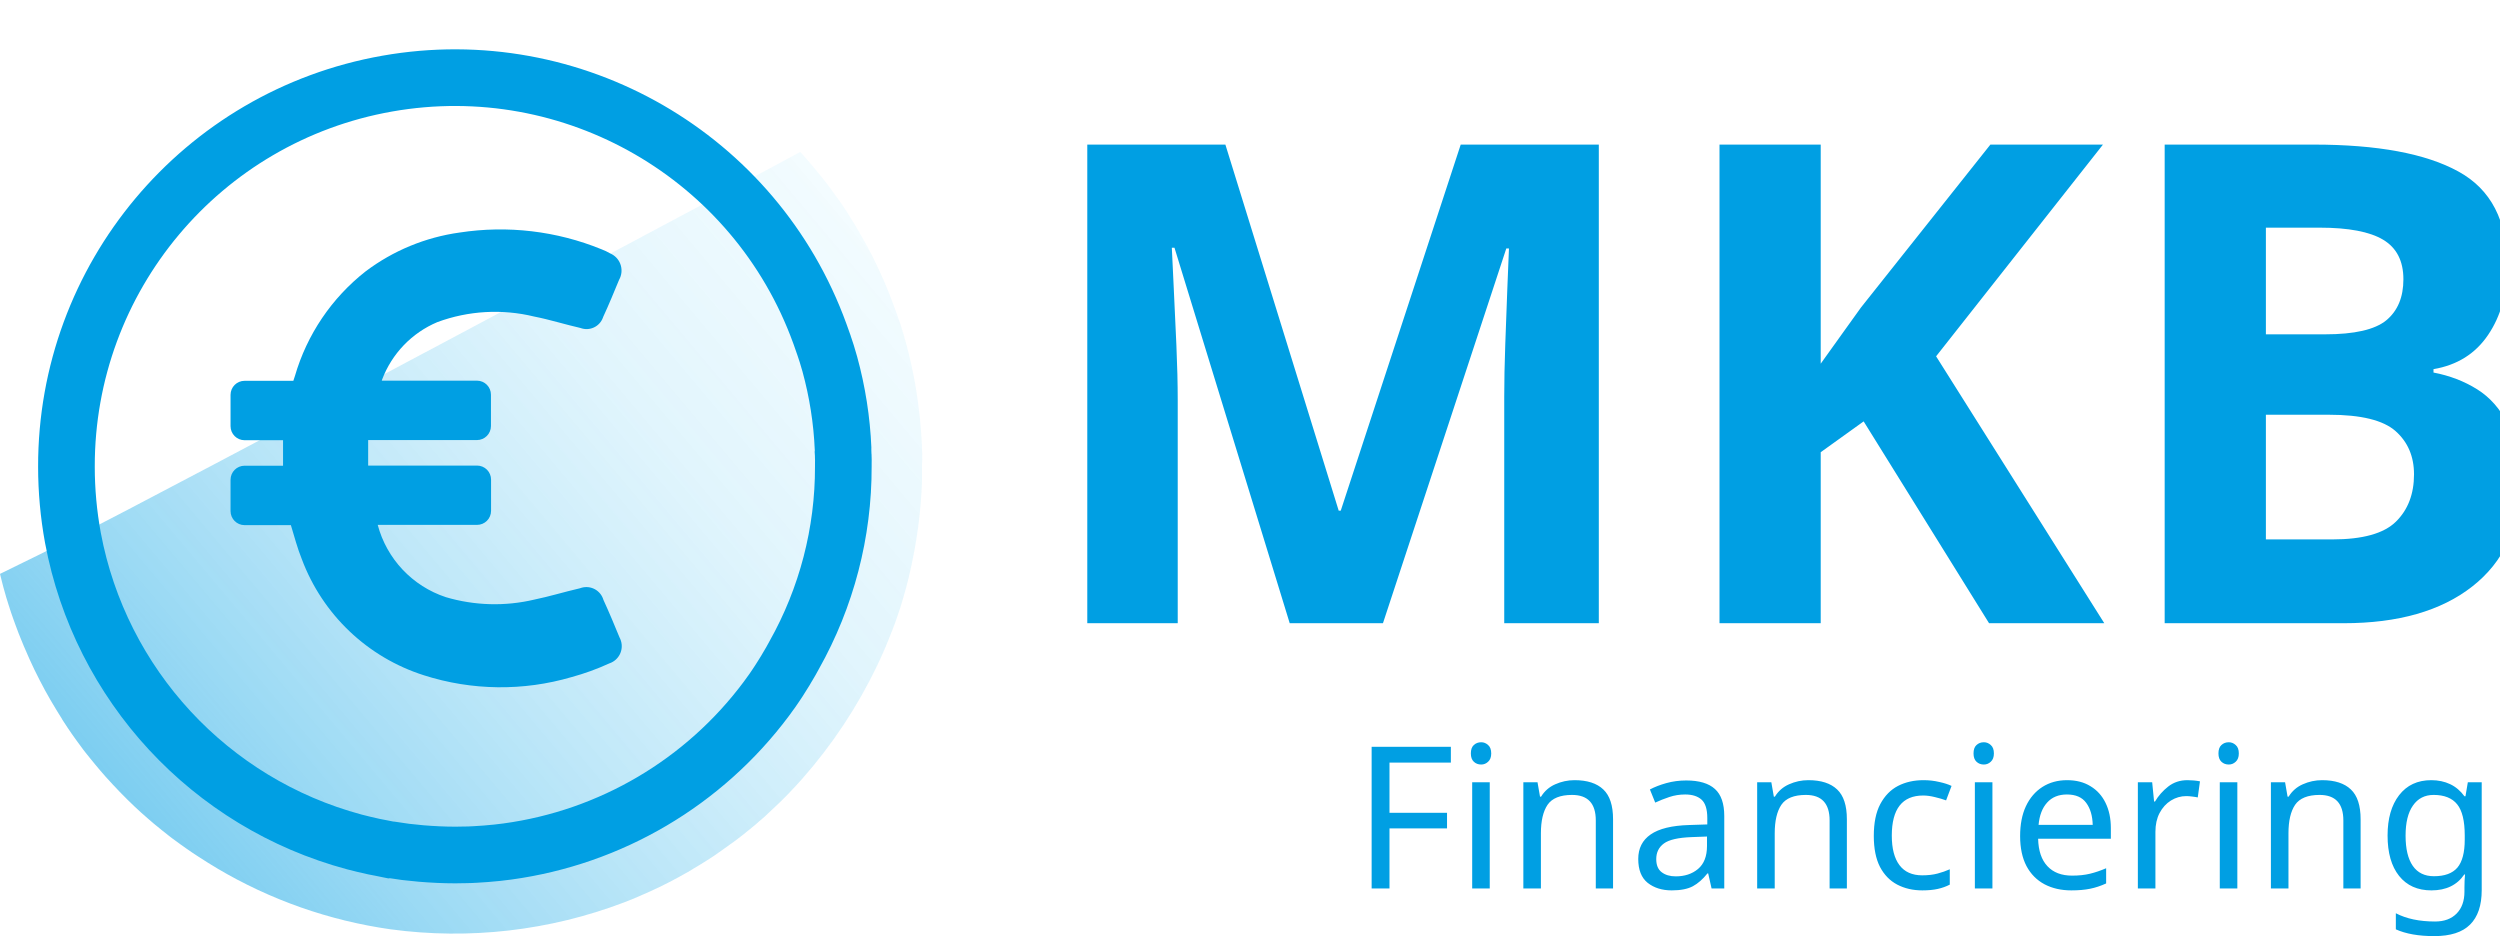
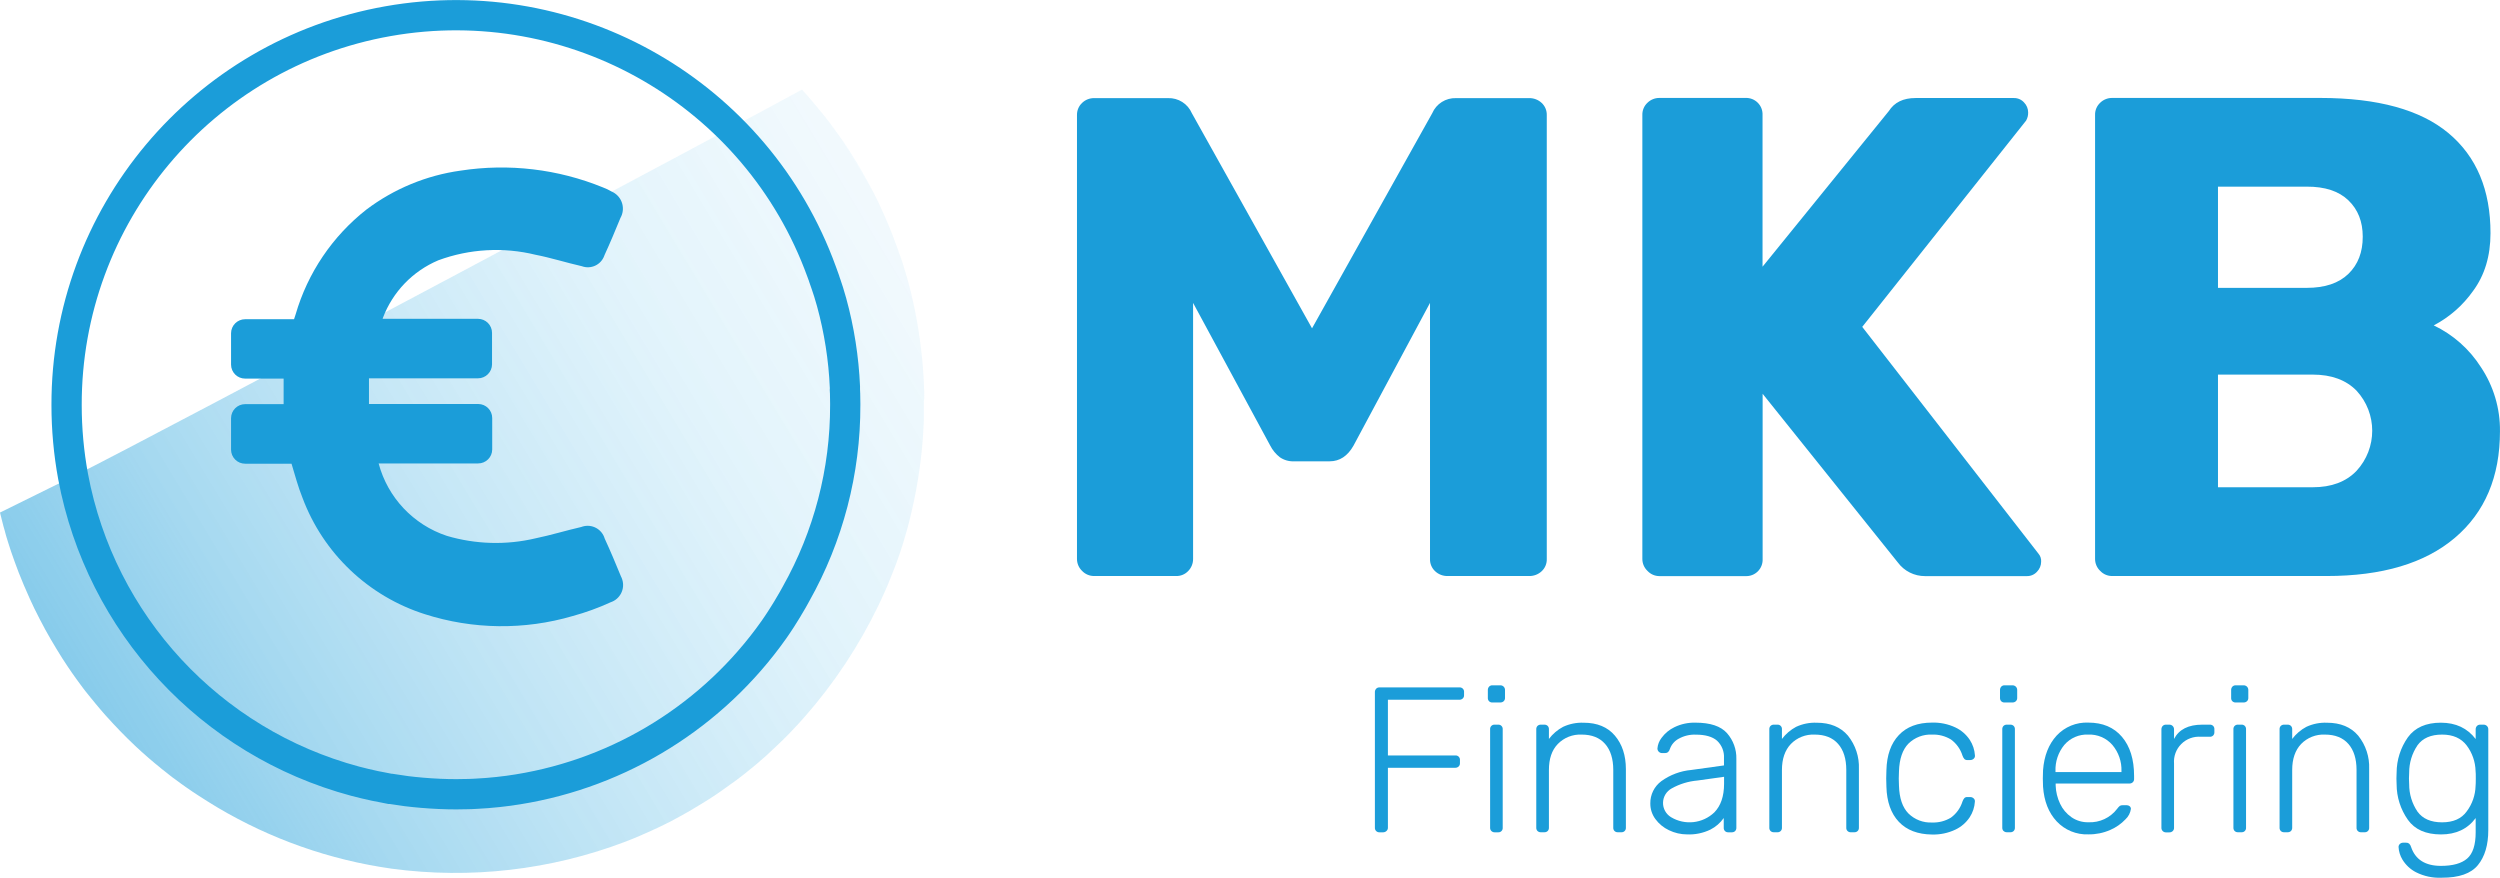
- <svg xmlns="http://www.w3.org/2000/svg" width="264.755" height="99.09" viewBox="0 0 264.755 99.09">
+ <svg xmlns="http://www.w3.org/2000/svg" viewBox="0 0 826.01 290.02">
  <defs>
-     <style>.a,.b,.c,.d{isolation:isolate;}.b,.c,.f{fill:#009fe3;}.b{font-size:71px;font-family:Rubik-Bold, Rubik;font-weight:700;}.c{font-size:21px;font-family:Rubik-Light, Rubik;font-weight:300;}.d{fill:url(#a);}.e{fill:none;stroke:#009fe3;stroke-width:6px;}</style>
-     <linearGradient id="a" x1="0.059" y1="0.954" x2="1.088" y2="0.223" gradientUnits="objectBoundingBox">
-       <stop offset="0" stop-color="#009fe3" stop-opacity="0.6" />
-       <stop offset="0.24" stop-color="#009fe3" stop-opacity="0.4" />
-       <stop offset="0.7" stop-color="#8bd8f6" stop-opacity="0.259" />
-       <stop offset="1" stop-color="#ccf2ff" stop-opacity="0.2" />
+     <style>.cls-1{isolation:isolate;}.cls-2{fill:#1b9dd9;}.cls-3{fill:url(#linear-gradient);}.cls-4{fill:none;stroke:#1b9dd9;stroke-width:10px;}</style>
+     <linearGradient id="linear-gradient" x1="17.98" y1="-1733.86" x2="332.19" y2="-1544.54" gradientTransform="matrix(1, 0, 0, -1, 0, -1457.37)" gradientUnits="userSpaceOnUse">
+       <stop offset="0" stop-color="#1b9dd9" stop-opacity="0.6" />
+       <stop offset="0.24" stop-color="#1b9dd9" stop-opacity="0.4" />
+       <stop offset="0.7" stop-color="#8fd3f1" stop-opacity="0.26" />
+       <stop offset="1" stop-color="#ceeaf9" stop-opacity="0.2" />
    </linearGradient>
  </defs>
-   <g transform="translate(0 19.23)">
-     <g transform="translate(0 -19.23)">
-       <g transform="translate(108.755)">
-         <g class="a">
-           <text class="b" transform="translate(0 66)">
-             <tspan x="0" y="0">MKB</tspan>
-           </text>
+   <g id="Layer_2" data-name="Layer 2">
+     <g id="Layer_2-2" data-name="Layer 2">
+       <g id="Layer_1-2" data-name="Layer 1-2">
+         <g id="Layer_4" data-name="Layer 4">
+           <g id="MKB">
+             <g class="cls-1">
+               <path class="cls-2" d="M357.53,188.63a5.44,5.44,0,0,1-1.69-3.95V38A5.35,5.35,0,0,1,357.53,34a5.63,5.63,0,0,1,4-1.58h24.37a8.28,8.28,0,0,1,7.9,5l39.7,71.06,39.71-71.06a8.27,8.27,0,0,1,7.9-5H505.2A5.9,5.9,0,0,1,509.37,34,5.31,5.31,0,0,1,511.06,38V184.68a5.28,5.28,0,0,1-1.69,4.06,5.86,5.86,0,0,1-4.17,1.58H478.35a5.82,5.82,0,0,1-4.17-1.58,5.29,5.29,0,0,1-1.7-4.06v-84.6l-25.27,47.15c-1.95,3.46-4.59,5.19-7.89,5.19H427.59a7.7,7.7,0,0,1-4.74-1.35,11.61,11.61,0,0,1-3.16-3.84L394.2,100.08v84.6a5.61,5.61,0,0,1-1.58,3.95,5.31,5.31,0,0,1-4.06,1.69H361.48A5.42,5.42,0,0,1,357.53,188.63Z" />
+               <path class="cls-2" d="M544.34,188.63a5.41,5.41,0,0,1-1.7-3.95V38a5.32,5.32,0,0,1,1.7-4.06,5.59,5.59,0,0,1,3.94-1.58h28.43A5.41,5.41,0,0,1,582.35,38V88.12l41.74-51.44c1.81-2.85,4.74-4.29,8.8-4.29h32.49a4.4,4.4,0,0,1,3.38,1.47,4.72,4.72,0,0,1,1.35,3.27,5.16,5.16,0,0,1-.67,2.71L615.29,108l58.21,74.91a3.67,3.67,0,0,1,.9,2.7,4.69,4.69,0,0,1-1.35,3.27,4.37,4.37,0,0,1-3.39,1.47H636.05a11.12,11.12,0,0,1-9-4.51l-44.67-55.73v54.6a5.41,5.41,0,0,1-5.64,5.64H548.28A5.38,5.38,0,0,1,544.34,188.63Z" />
+               <path class="cls-2" d="M693.92,188.63a5.41,5.41,0,0,1-1.7-3.95V38a5.32,5.32,0,0,1,1.7-4.06,5.59,5.59,0,0,1,3.94-1.58h68.81Q795.11,32.39,809,44t13.87,33.06q0,11.28-5.75,19.06a36.73,36.73,0,0,1-13,11.39,37.8,37.8,0,0,1,15.56,13.76A37.42,37.42,0,0,1,826,142.49q0,22.56-14.89,35.2T768.7,190.32H697.86A5.38,5.38,0,0,1,693.92,188.63Zm68.24-93.52q9,0,13.76-4.62t4.74-12.3q0-7.44-4.74-12t-13.76-4.52H732.83V95.11Zm2,65.88q9.25,0,14.44-5.41a19.52,19.52,0,0,0,0-26.51q-5.19-5.29-14.44-5.3H732.83V161Z" />
+             </g>
+           </g>
+           <g id="Financiering">
+             <g class="cls-1">
+               <path class="cls-2" d="M454.68,274.57a1.45,1.45,0,0,1-.41-1.09V228.7a1.56,1.56,0,0,1,.41-1.13,1.39,1.39,0,0,1,1.09-.45h26.39a1.43,1.43,0,0,1,1.57,1.58v1a1.38,1.38,0,0,1-.44,1.09,1.57,1.57,0,0,1-1.13.41H458.57v18.4h22.22a1.43,1.43,0,0,1,1.58,1.57v1a1.41,1.41,0,0,1-.45,1.1,1.6,1.6,0,0,1-1.13.41H458.57v19.76a1.4,1.4,0,0,1-.44,1.09A1.62,1.62,0,0,1,457,275h-1.23A1.47,1.47,0,0,1,454.68,274.57Z" />
+               <path class="cls-2" d="M492,231.7a1.43,1.43,0,0,1-.41-1.09V228a1.59,1.59,0,0,1,.41-1.13,1.42,1.42,0,0,1,1.09-.44h2.6a1.51,1.51,0,0,1,1.57,1.57v2.6a1.42,1.42,0,0,1-.44,1.09,1.59,1.59,0,0,1-1.13.41h-2.6A1.43,1.43,0,0,1,492,231.7Zm.75,42.87a1.49,1.49,0,0,1-.41-1.09V240.93a1.41,1.41,0,0,1,1.5-1.5H495a1.41,1.41,0,0,1,1.5,1.5v32.55A1.41,1.41,0,0,1,495,275h-1.17A1.49,1.49,0,0,1,492.76,274.57Z" />
+               <path class="cls-2" d="M508,274.57a1.49,1.49,0,0,1-.41-1.09V240.93a1.49,1.49,0,0,1,.41-1.09,1.51,1.51,0,0,1,1.1-.41h1.16a1.51,1.51,0,0,1,1.1.41,1.49,1.49,0,0,1,.41,1.09v3.22a14.12,14.12,0,0,1,4.68-4,14.74,14.74,0,0,1,6.8-1.36q6.71,0,10.32,4.27t3.63,11v19.42a1.41,1.41,0,0,1-1.51,1.5h-1.16a1.49,1.49,0,0,1-1.09-.41,1.45,1.45,0,0,1-.41-1.09V254.4q0-5.53-2.7-8.61t-7.76-3.08a10.32,10.32,0,0,0-7.87,3.11c-2,2.08-2.93,4.94-2.93,8.58v19.08a1.49,1.49,0,0,1-.41,1.09,1.51,1.51,0,0,1-1.1.41H509.1A1.51,1.51,0,0,1,508,274.57Z" />
+               <path class="cls-2" d="M551.42,274.3a11.74,11.74,0,0,1-4.48-3.69,8.55,8.55,0,0,1-1.67-5.13,9,9,0,0,1,3.65-7.39,20,20,0,0,1,9.88-3.69l10.81-1.5v-2.4a7.3,7.3,0,0,0-2.29-5.77q-2.3-2-7-2a10.75,10.75,0,0,0-5.71,1.37,6.14,6.14,0,0,0-2.84,3.28,2.45,2.45,0,0,1-.65,1.13,1.54,1.54,0,0,1-1,.31h-1a1.52,1.52,0,0,1-1.5-1.51,6.54,6.54,0,0,1,1.37-3.52,11.27,11.27,0,0,1,4.24-3.52,15,15,0,0,1,7-1.5q7.31,0,10.39,3.48a12.38,12.38,0,0,1,3.08,8.48v22.77a1.49,1.49,0,0,1-.41,1.09,1.51,1.51,0,0,1-1.1.41h-1.16a1.47,1.47,0,0,1-1.09-.41,1.45,1.45,0,0,1-.41-1.09v-3.22a12.07,12.07,0,0,1-4.42,3.83,16.12,16.12,0,0,1-7.69,1.58A13.72,13.72,0,0,1,551.42,274.3Zm15-5.88q3.21-3.29,3.22-9.44v-2.32l-8.82,1.23a21.13,21.13,0,0,0-8.48,2.6,5.48,5.48,0,0,0-.24,9.5,11.86,11.86,0,0,0,14.32-1.57Z" />
+               <path class="cls-2" d="M585,274.57a1.45,1.45,0,0,1-.41-1.09V240.93a1.45,1.45,0,0,1,.41-1.09,1.49,1.49,0,0,1,1.09-.41h1.16a1.41,1.41,0,0,1,1.51,1.5v3.22a14.32,14.32,0,0,1,4.68-4,14.78,14.78,0,0,1,6.81-1.36q6.69,0,10.32,4.27a16.51,16.51,0,0,1,3.62,11v19.42a1.45,1.45,0,0,1-.41,1.09,1.49,1.49,0,0,1-1.09.41h-1.16a1.41,1.41,0,0,1-1.51-1.5V254.4q0-5.53-2.7-8.61t-7.76-3.08a10.32,10.32,0,0,0-7.86,3.11q-2.94,3.12-2.94,8.58v19.08a1.41,1.41,0,0,1-1.51,1.5h-1.16A1.49,1.49,0,0,1,585,274.57Z" />
+               <path class="cls-2" d="M627.38,271.53q-3.9-4.14-4.1-11.59l-.07-2.73.07-2.74q.19-7.46,4.1-11.59c2.6-2.76,6.26-4.13,11-4.13a16.93,16.93,0,0,1,7.69,1.6,11.64,11.64,0,0,1,4.75,4.1,10.62,10.62,0,0,1,1.71,5.17,1.22,1.22,0,0,1-.41,1.06,1.6,1.6,0,0,1-1.1.44h-.95a1.32,1.32,0,0,1-1-.31,3.34,3.34,0,0,1-.65-1.13,10.4,10.4,0,0,0-3.83-5.36,11.19,11.19,0,0,0-6.22-1.61,10.43,10.43,0,0,0-7.83,3q-2.91,3-3.11,9.13l-.07,2.4.07,2.39q.19,6.15,3.11,9.13a10.43,10.43,0,0,0,7.83,3,11.19,11.19,0,0,0,6.22-1.61,10.4,10.4,0,0,0,3.83-5.36,3.34,3.34,0,0,1,.65-1.13,1.32,1.32,0,0,1,1-.31H651a1.6,1.6,0,0,1,1.1.44,1.22,1.22,0,0,1,.41,1.06,10.62,10.62,0,0,1-1.71,5.17,11.64,11.64,0,0,1-4.75,4.1,16.93,16.93,0,0,1-7.69,1.61C633.64,275.67,630,274.29,627.38,271.53Z" />
+               <path class="cls-2" d="M661.22,231.7a1.47,1.47,0,0,1-.41-1.09V228a1.64,1.64,0,0,1,.41-1.13,1.43,1.43,0,0,1,1.09-.44h2.6a1.55,1.55,0,0,1,1.13.44,1.54,1.54,0,0,1,.45,1.13v2.6a1.39,1.39,0,0,1-.45,1.09,1.57,1.57,0,0,1-1.13.41h-2.6A1.45,1.45,0,0,1,661.22,231.7Zm.75,42.87a1.49,1.49,0,0,1-.41-1.09V240.93a1.49,1.49,0,0,1,.41-1.09,1.51,1.51,0,0,1,1.1-.41h1.16a1.49,1.49,0,0,1,1.09.41,1.45,1.45,0,0,1,.41,1.09v32.55a1.45,1.45,0,0,1-.41,1.09,1.49,1.49,0,0,1-1.09.41h-1.16A1.51,1.51,0,0,1,662,274.57Z" />
+               <path class="cls-2" d="M679.54,271.39q-4-4.27-4.51-11.45l-.07-2.73.07-2.74q.54-7.11,4.48-11.42a13.52,13.52,0,0,1,10.49-4.3q7.11,0,11.11,4.71t4,12.92v1a1.42,1.42,0,0,1-.44,1.09,1.57,1.57,0,0,1-1.13.41H679.2v.69a15.1,15.1,0,0,0,1.47,6A11.18,11.18,0,0,0,684.4,270a9.48,9.48,0,0,0,5.6,1.68,11.28,11.28,0,0,0,9.51-4.44,4.86,4.86,0,0,1,.92-1,2.15,2.15,0,0,1,1.13-.2h1.09a1.56,1.56,0,0,1,1,.34,1.11,1.11,0,0,1,.41.89,5.77,5.77,0,0,1-1.81,3.45,15.21,15.21,0,0,1-5,3.49,17.39,17.39,0,0,1-7.25,1.47A13.61,13.61,0,0,1,679.54,271.39Zm21.4-16.3v-.28a12.76,12.76,0,0,0-3-8.68,10,10,0,0,0-8-3.42,9.81,9.81,0,0,0-7.89,3.42,12.92,12.92,0,0,0-2.91,8.68v.28Z" />
+               <path class="cls-2" d="M714.55,274.57a1.49,1.49,0,0,1-.41-1.09V241a1.64,1.64,0,0,1,.41-1.13,1.43,1.43,0,0,1,1.09-.44h1.1a1.52,1.52,0,0,1,1.57,1.57v3.15q2.46-4.72,9.3-4.72h2.53a1.41,1.41,0,0,1,1.5,1.5v1a1.47,1.47,0,0,1-.41,1.09,1.45,1.45,0,0,1-1.09.41H727.2a8.26,8.26,0,0,0-8.89,8.89v21.2a1.4,1.4,0,0,1-.45,1.09,1.59,1.59,0,0,1-1.12.41h-1.1A1.49,1.49,0,0,1,714.55,274.57Z" />
+               <path class="cls-2" d="M737.59,231.7a1.43,1.43,0,0,1-.41-1.09V228a1.59,1.59,0,0,1,.41-1.13,1.43,1.43,0,0,1,1.09-.44h2.6a1.55,1.55,0,0,1,1.13.44,1.57,1.57,0,0,1,.44,1.13v2.6a1.42,1.42,0,0,1-.44,1.09,1.57,1.57,0,0,1-1.13.41h-2.6A1.45,1.45,0,0,1,737.59,231.7Zm.75,42.87a1.49,1.49,0,0,1-.41-1.09V240.93a1.41,1.41,0,0,1,1.5-1.5h1.17a1.41,1.41,0,0,1,1.5,1.5v32.55a1.41,1.41,0,0,1-1.5,1.5h-1.17A1.49,1.49,0,0,1,738.34,274.57Z" />
+               <path class="cls-2" d="M753.59,274.57a1.45,1.45,0,0,1-.41-1.09V240.93a1.45,1.45,0,0,1,.41-1.09,1.47,1.47,0,0,1,1.09-.41h1.16a1.51,1.51,0,0,1,1.1.41,1.49,1.49,0,0,1,.41,1.09v3.22a14.22,14.22,0,0,1,4.68-4,14.74,14.74,0,0,1,6.8-1.36q6.7,0,10.33,4.27a16.51,16.51,0,0,1,3.62,11v19.42a1.41,1.41,0,0,1-1.5,1.5h-1.17a1.41,1.41,0,0,1-1.5-1.5V254.4q0-5.53-2.7-8.61t-7.76-3.08a10.32,10.32,0,0,0-7.86,3.11q-2.94,3.12-2.94,8.58v19.08a1.49,1.49,0,0,1-.41,1.09,1.51,1.51,0,0,1-1.1.41h-1.16A1.47,1.47,0,0,1,753.59,274.57Z" />
+               <path class="cls-2" d="M798.23,288.18a11.27,11.27,0,0,1-4.48-4.21,9,9,0,0,1-1.26-4.13,1.36,1.36,0,0,1,.44-1,1.53,1.53,0,0,1,1.06-.41h1a1.49,1.49,0,0,1,1,.31,2.4,2.4,0,0,1,.65,1.13q2.11,6.21,9.85,6.22,5.88,0,8.68-2.43t2.8-8.65v-4.72q-4,5.42-11.48,5.41t-10.91-4.83a20.39,20.39,0,0,1-3.73-11.72l-.06-1.91.06-1.92a20.39,20.39,0,0,1,3.73-11.72q3.53-4.83,10.91-4.82t11.48,5.4V241a1.64,1.64,0,0,1,.41-1.13,1.45,1.45,0,0,1,1.1-.44h1.09a1.51,1.51,0,0,1,1.57,1.57v33.3q0,7.31-3.42,11.52T806.78,290A17.11,17.11,0,0,1,798.23,288.18ZM815,268.11a14.64,14.64,0,0,0,2.94-8.44c.05-.46.07-1.28.07-2.46s0-2-.07-2.47A14.64,14.64,0,0,0,815,246.3q-2.73-3.59-8.13-3.59-5.55,0-8.11,3.52a16,16,0,0,0-2.76,9.06l-.07,1.92.07,1.91a16,16,0,0,0,2.76,9.06q2.57,3.52,8.11,3.52T815,268.11Z" />
+             </g>
+           </g>
        </g>
-         <g class="a" transform="translate(34.473 74.09)">
-           <text class="c" transform="translate(0 20)">
-             <tspan x="0" y="0">Financiering</tspan>
-           </text>
+         <path id="Path_342" data-name="Path 342" class="cls-3" d="M305.38,130.67c0-.75,0-1.51-.07-2.31s0-1.66-.08-2.51l-.26-3.91c-.11-1.3-.21-2.61-.34-3.91-.11-1.13-.24-2.27-.39-3.4-.11-.91-.23-1.84-.36-2.75a148.06,148.06,0,0,0-5.53-24.6c-.43-1.39-.92-2.68-1.39-4-.11-.28-.19-.54-.28-.82s-.15-.42-.24-.64c-.45-1.26-.89-2.48-1.36-3.67-.34-.92-.69-1.82-1.07-2.71s-.73-1.8-1.11-2.68c-.87-2-1.8-4-2.73-6s-2.1-4.25-3.22-6.25-2.28-4.15-3.46-6.09c0-.06-.08-.15-.12-.23-.78-1.26-1.54-2.5-2.33-3.75l-.32-.54c-.58-.87-1.16-1.73-1.73-2.6s-1.41-2-2.15-3c-.58-.82-1.15-1.61-1.75-2.44-.15-.19-.28-.38-.43-.58-.75-1-1.49-2-2.26-2.94q-3-3.75-5.6-6.71l-1.61-1.79c-.06-.09-.15-.15-.21-.24C257.21,34,51.83,143.74,24.18,157.41q-12.1,6-24.18,11.94c.19.84.43,1.76.69,2.76s.53,2.11.89,3.29L2,177c.24.79.49,1.61.75,2.42l.92,2.84c.21.66.45,1.32.7,2s.41,1.15.62,1.73c.37,1.07.77,2.11,1.2,3.21,1.07,2.68,2.24,5.53,3.59,8.48q1.5,3.33,3.33,6.85c.58,1.13,1.17,2.27,1.81,3.42,1.15,2.11,2.42,4.28,3.75,6.47.6,1,1.24,2,1.9,3.07v0c.57.91,1.17,1.81,1.79,2.73q1.41,2.11,2.95,4.23c.49.66,1,1.32,1.47,2s1,1.32,1.51,2,1.07,1.33,1.61,2,1.07,1.33,1.64,2c1.08,1.32,2.25,2.68,3.42,4,3,3.33,6.15,6.64,9.59,9.88,1.38,1.3,2.79,2.59,4.28,3.87,1.28,1.11,2.84,2.46,4.68,3.91l2.52,2c.62.49,1.28,1,2,1.49.53.41,1.1.84,1.7,1.26s1.18.85,1.8,1.28c1.34.94,2.75,1.9,4.25,2.86,1.9,1.23,3.91,2.49,6.06,3.78A155.33,155.33,0,0,0,129.32,287a157.83,157.83,0,0,0,77.32-8.91c1.08-.4,2.1-.83,3.16-1.25l2.31-1c2.07-.88,4.15-1.84,6.24-2.84s4.1-2,6.08-3.14c.81-.45,1.64-.9,2.46-1.37.58-.32,1.17-.64,1.75-1a6.12,6.12,0,0,0,.69-.43c1.6-.95,3.21-1.92,4.78-2.92s3.11-2,4.63-3.12,3-2.14,4.53-3.24c1.73-1.28,3.39-2.6,5-3.93l1.8-1.48.4-.34c.54-.49,1.08-1,1.65-1.43.75-.64,1.47-1.3,2.18-2l2.14-2c1.52-1.41,3-2.86,4.42-4.33.92-.94,1.81-1.9,2.68-2.84.7-.77,1.41-1.54,2.09-2.31a162.73,162.73,0,0,0,24.71-37.29c.36-.72.7-1.45,1-2.14.75-1.6,1.43-3.18,2.07-4.67.73-1.75,1.39-3.42,2-5,.53-1.34,1-2.6,1.39-3.78.15-.38.27-.77.4-1.15s.26-.73.37-1.07c.4-1.19.75-2.27,1-3.18.19-.69.39-1.3.54-1.82.21-.7.42-1.47.66-2.31.36-1.26.71-2.64,1.07-4.16.11-.49.24-1,.36-1.56.41-1.71.82-3.59,1.2-5.6.15-.66.26-1.32.38-2,.18-1,.35-1.95.5-2.91a4.49,4.49,0,0,1,.13-.79q.25-1.5.45-3c.25-1.81.49-3.69.68-5.66.11-1.07.22-2.14.3-3.27s.17-2.32.24-3.52.13-2.37.17-3.59v-5.9A9.69,9.69,0,0,0,305.38,130.67Z" />
+         <path id="Path_343" data-name="Path 343" class="cls-4" d="M279.22,130.05a10.62,10.62,0,0,0-.05-1.26,6,6,0,0,0,0-.85,126.58,126.58,0,0,0-4.4-28.08c-.32-1.16-.66-2.29-1-3.4L273,94.13c-.21-.66-.45-1.32-.69-2v-.08c-.27-.79-.57-1.56-.85-2.31A128.59,128.59,0,0,0,22,133.84h0a130.55,130.55,0,0,0,2.15,23.6,128.77,128.77,0,0,0,93.23,100.68c2.14.58,4.35,1.07,6.55,1.56.75.15,1.48.3,2.23.43.91.19,1.83.34,2.75.54h.28q2.53.42,5.1.75c1.71.21,3.42.38,5.15.53,3.75.32,7.56.5,11.36.5,1,0,2,0,3.07-.05H154c1.07,0,2.16-.06,3.26-.12,2.46-.13,4.89-.3,7.35-.58,1.13-.13,2.27-.26,3.4-.41a128.66,128.66,0,0,0,85.72-50.5c.7-.94,1.38-1.9,2.07-2.86s1.43-2.12,2.14-3.18c.49-.78,1-1.54,1.45-2.31s1-1.54,1.41-2.33c.77-1.28,1.51-2.56,2.2-3.85a126.67,126.67,0,0,0,16.27-62.44v-.53C279.28,132.21,279.26,131.12,279.22,130.05Z" />
+         <g id="Group_39" data-name="Group 39">
+           <path id="Path_345" data-name="Path 345" class="cls-2" d="M205.13,190.36c-1.7-4.15-3.44-8.31-5.33-12.4a5.88,5.88,0,0,0-7.28-4h0l-.48.16c-5.08,1.17-10.05,2.71-15.12,3.75a57,57,0,0,1-29.28-.82,34.56,34.56,0,0,1-22.54-23.93h32.87a4.64,4.64,0,0,0,4.66-4.62h0V138.14a4.64,4.64,0,0,0-4.62-4.66H121.91V125h36a4.65,4.65,0,0,0,4.66-4.64h0V110a4.65,4.65,0,0,0-4.63-4.66H126.45a.42.42,0,0,1,.06-.31A33.5,33.5,0,0,1,144.83,86a55,55,0,0,1,32.09-1.83c5.13,1,10.18,2.62,15.3,3.78a5.77,5.77,0,0,0,7.41-3.37l.12-.33c1.85-4,3.55-8.12,5.25-12.25a6.16,6.16,0,0,0-2.31-8.41l0,0a5.46,5.46,0,0,0-.64-.32,18.91,18.91,0,0,0-2.84-1.35,88.74,88.74,0,0,0-47-5.55,67,67,0,0,0-31.13,12.86,68.24,68.24,0,0,0-23.4,34.63l-.53,1.61H81a4.66,4.66,0,0,0-4.66,4.63v10.38A4.64,4.64,0,0,0,81,125.09H93.71v8.44H81a4.66,4.66,0,0,0-4.66,4.64v10.38A4.65,4.65,0,0,0,81,153.21H96.32c1.16,3.77,2.14,7.62,3.62,11.25a63.77,63.77,0,0,0,40.43,38.47,83.39,83.39,0,0,0,48.89.6,81.89,81.89,0,0,0,12.5-4.54,6,6,0,0,0,3.83-7.52A6.67,6.67,0,0,0,205.13,190.36Z" />
        </g>
-       </g>
-       <path class="d" d="M97.667,63.374c0-.24,0-.483-.022-.739s0-.531-.026-.8l-.083-1.251c-.035-.416-.067-.835-.109-1.25-.035-.361-.077-.726-.125-1.087-.035-.291-.074-.588-.115-.88A47.209,47.209,0,0,0,95.419,49.5c-.138-.445-.294-.857-.445-1.279-.035-.09-.061-.173-.09-.262s-.048-.134-.077-.2c-.144-.4-.285-.793-.435-1.174-.109-.294-.221-.582-.342-.867s-.233-.576-.355-.857c-.278-.64-.576-1.279-.873-1.919-.32-.684-.672-1.359-1.03-2s-.729-1.327-1.107-1.948c0-.019-.026-.048-.038-.074-.249-.4-.493-.8-.745-1.2l-.1-.173c-.185-.278-.371-.553-.553-.832s-.451-.64-.688-.959c-.185-.262-.368-.515-.56-.78-.048-.061-.09-.122-.138-.186-.24-.32-.477-.64-.723-.94q-.959-1.2-1.791-2.146l-.515-.572c-.019-.029-.048-.048-.067-.077-2.485,1.391-68.17,36.5-77.013,40.876Q3.863,73.858,0,75.745c.061.269.138.563.221.883s.17.675.285,1.052l.144.512c.077.253.157.515.24.774s.192.595.294.908c.067.211.144.422.224.64s.131.368.2.553c.118.342.246.675.384,1.027.342.857.716,1.769,1.148,2.712Q3.617,85.87,4.2,87c.185.361.374.726.579,1.094.368.675.774,1.369,1.2,2.069.192.32.4.64.608.982v.016c.182.291.374.579.572.873q.451.678.943,1.353c.157.211.32.422.47.64s.32.422.483.64.342.425.515.64.342.425.525.64c.345.422.72.857,1.094,1.279.959,1.065,1.967,2.124,3.067,3.16.441.416.892.828,1.369,1.238.409.355.908.787,1.5,1.251l.806.64c.2.157.409.32.64.477.17.131.352.269.544.4s.377.272.576.409c.429.3.88.608,1.359.915.608.393,1.251.8,1.938,1.209a49.677,49.677,0,0,0,18.374,6.46,50.474,50.474,0,0,0,24.729-2.85c.345-.128.672-.265,1.011-.4l.739-.32c.662-.281,1.327-.588,2-.908s1.311-.656,1.945-1c.259-.144.525-.288.787-.438.186-.1.374-.2.56-.32a2.293,2.293,0,0,0,.221-.138c.512-.3,1.027-.614,1.529-.934s.995-.64,1.481-1,.959-.684,1.449-1.036c.553-.409,1.084-.832,1.6-1.257l.576-.473.128-.109c.173-.157.345-.32.528-.457.24-.2.47-.416.7-.64l.684-.64c.486-.451.959-.915,1.414-1.385.294-.3.579-.608.857-.908.224-.246.451-.493.668-.739a52.15,52.15,0,0,0,7.9-11.926c.115-.23.224-.464.32-.684.24-.512.457-1.017.662-1.494.233-.56.445-1.094.64-1.6.17-.429.32-.832.445-1.209.048-.122.086-.246.128-.368s.083-.233.118-.342c.128-.381.24-.726.32-1.017.061-.221.125-.416.173-.582.067-.224.134-.47.211-.739.115-.4.227-.844.342-1.33.035-.157.077-.32.115-.5.131-.547.262-1.148.384-1.791.048-.211.083-.422.122-.64.058-.32.112-.624.16-.931a1.434,1.434,0,0,1,.042-.253q.082-.48.144-.959c.08-.579.157-1.18.217-1.81.035-.342.07-.684.1-1.046s.054-.742.077-1.126.042-.758.054-1.148V64.049A3.1,3.1,0,0,0,97.667,63.374Z" transform="translate(0 -14.969)" />
-       <path class="e" d="M104.264,46.458a3.37,3.37,0,0,0-.016-.4,1.919,1.919,0,0,0,0-.272,40.425,40.425,0,0,0-1.407-8.981c-.1-.371-.211-.732-.32-1.087l-.246-.745c-.067-.211-.144-.422-.221-.64v-.026c-.086-.253-.182-.5-.272-.739A41.126,41.126,0,0,0,22,47.67h0a41.757,41.757,0,0,0,.688,7.549A41.183,41.183,0,0,0,52.5,87.418c.684.185,1.391.342,2.095.5.24.048.473.1.713.138.291.061.585.109.88.173a.288.288,0,0,1,.09,0q.809.134,1.631.24c.547.067,1.094.122,1.647.17,1.2.1,2.418.16,3.633.16.32,0,.64,0,.982-.016h.042c.342,0,.691-.019,1.043-.038.787-.042,1.564-.1,2.351-.185.361-.042.726-.083,1.087-.131A41.148,41.148,0,0,0,96.112,72.274c.224-.3.441-.608.662-.915s.457-.678.684-1.017c.157-.249.32-.493.464-.739s.32-.493.451-.745q.371-.614.7-1.231a40.512,40.512,0,0,0,5.2-19.97v-.17C104.283,47.149,104.277,46.8,104.264,46.458Z" transform="translate(-14.964 1.748)" />
-       <g transform="translate(24.415 24.297)">
-         <path class="f" d="M117.53,99.94c-.544-1.327-1.1-2.658-1.7-3.966a1.881,1.881,0,0,0-2.341-1.279,1.438,1.438,0,0,0-.154.051c-1.625.374-3.214.867-4.836,1.2a18.23,18.23,0,0,1-9.364-.262,11.053,11.053,0,0,1-7.209-7.653h10.513a1.484,1.484,0,0,0,1.49-1.481v-3.31a1.484,1.484,0,0,0-1.481-1.49H90.914v-2.7h11.514a1.487,1.487,0,0,0,1.49-1.484v-3.32a1.487,1.487,0,0,0-1.481-1.49H92.366a.15.15,0,0,1,.019-.1,10.7,10.7,0,0,1,5.859-6.1,17.59,17.59,0,0,1,10.263-.585c1.641.32,3.256.838,4.893,1.209a1.845,1.845,0,0,0,2.37-1.078l.038-.106c.592-1.279,1.135-2.6,1.679-3.918a1.973,1.973,0,0,0-.748-2.7,1.746,1.746,0,0,0-.2-.1,6.048,6.048,0,0,0-.908-.432A28.384,28.384,0,0,0,100.6,57.071a21.428,21.428,0,0,0-9.956,4.113,21.825,21.825,0,0,0-7.484,11.075l-.17.515H77.83a1.487,1.487,0,0,0-1.49,1.481v3.32a1.487,1.487,0,0,0,1.484,1.49H81.9v2.7H77.83a1.49,1.49,0,0,0-1.49,1.484v3.32a1.49,1.49,0,0,0,1.484,1.49H82.73c.371,1.206.684,2.437,1.158,3.6a20.4,20.4,0,0,0,12.93,12.3,26.67,26.67,0,0,0,15.636.192,25.946,25.946,0,0,0,4-1.452,1.919,1.919,0,0,0,1.225-2.405A1.976,1.976,0,0,0,117.53,99.94Z" transform="translate(-76.34 -56.742)" />
      </g>
    </g>
  </g>
</svg>
